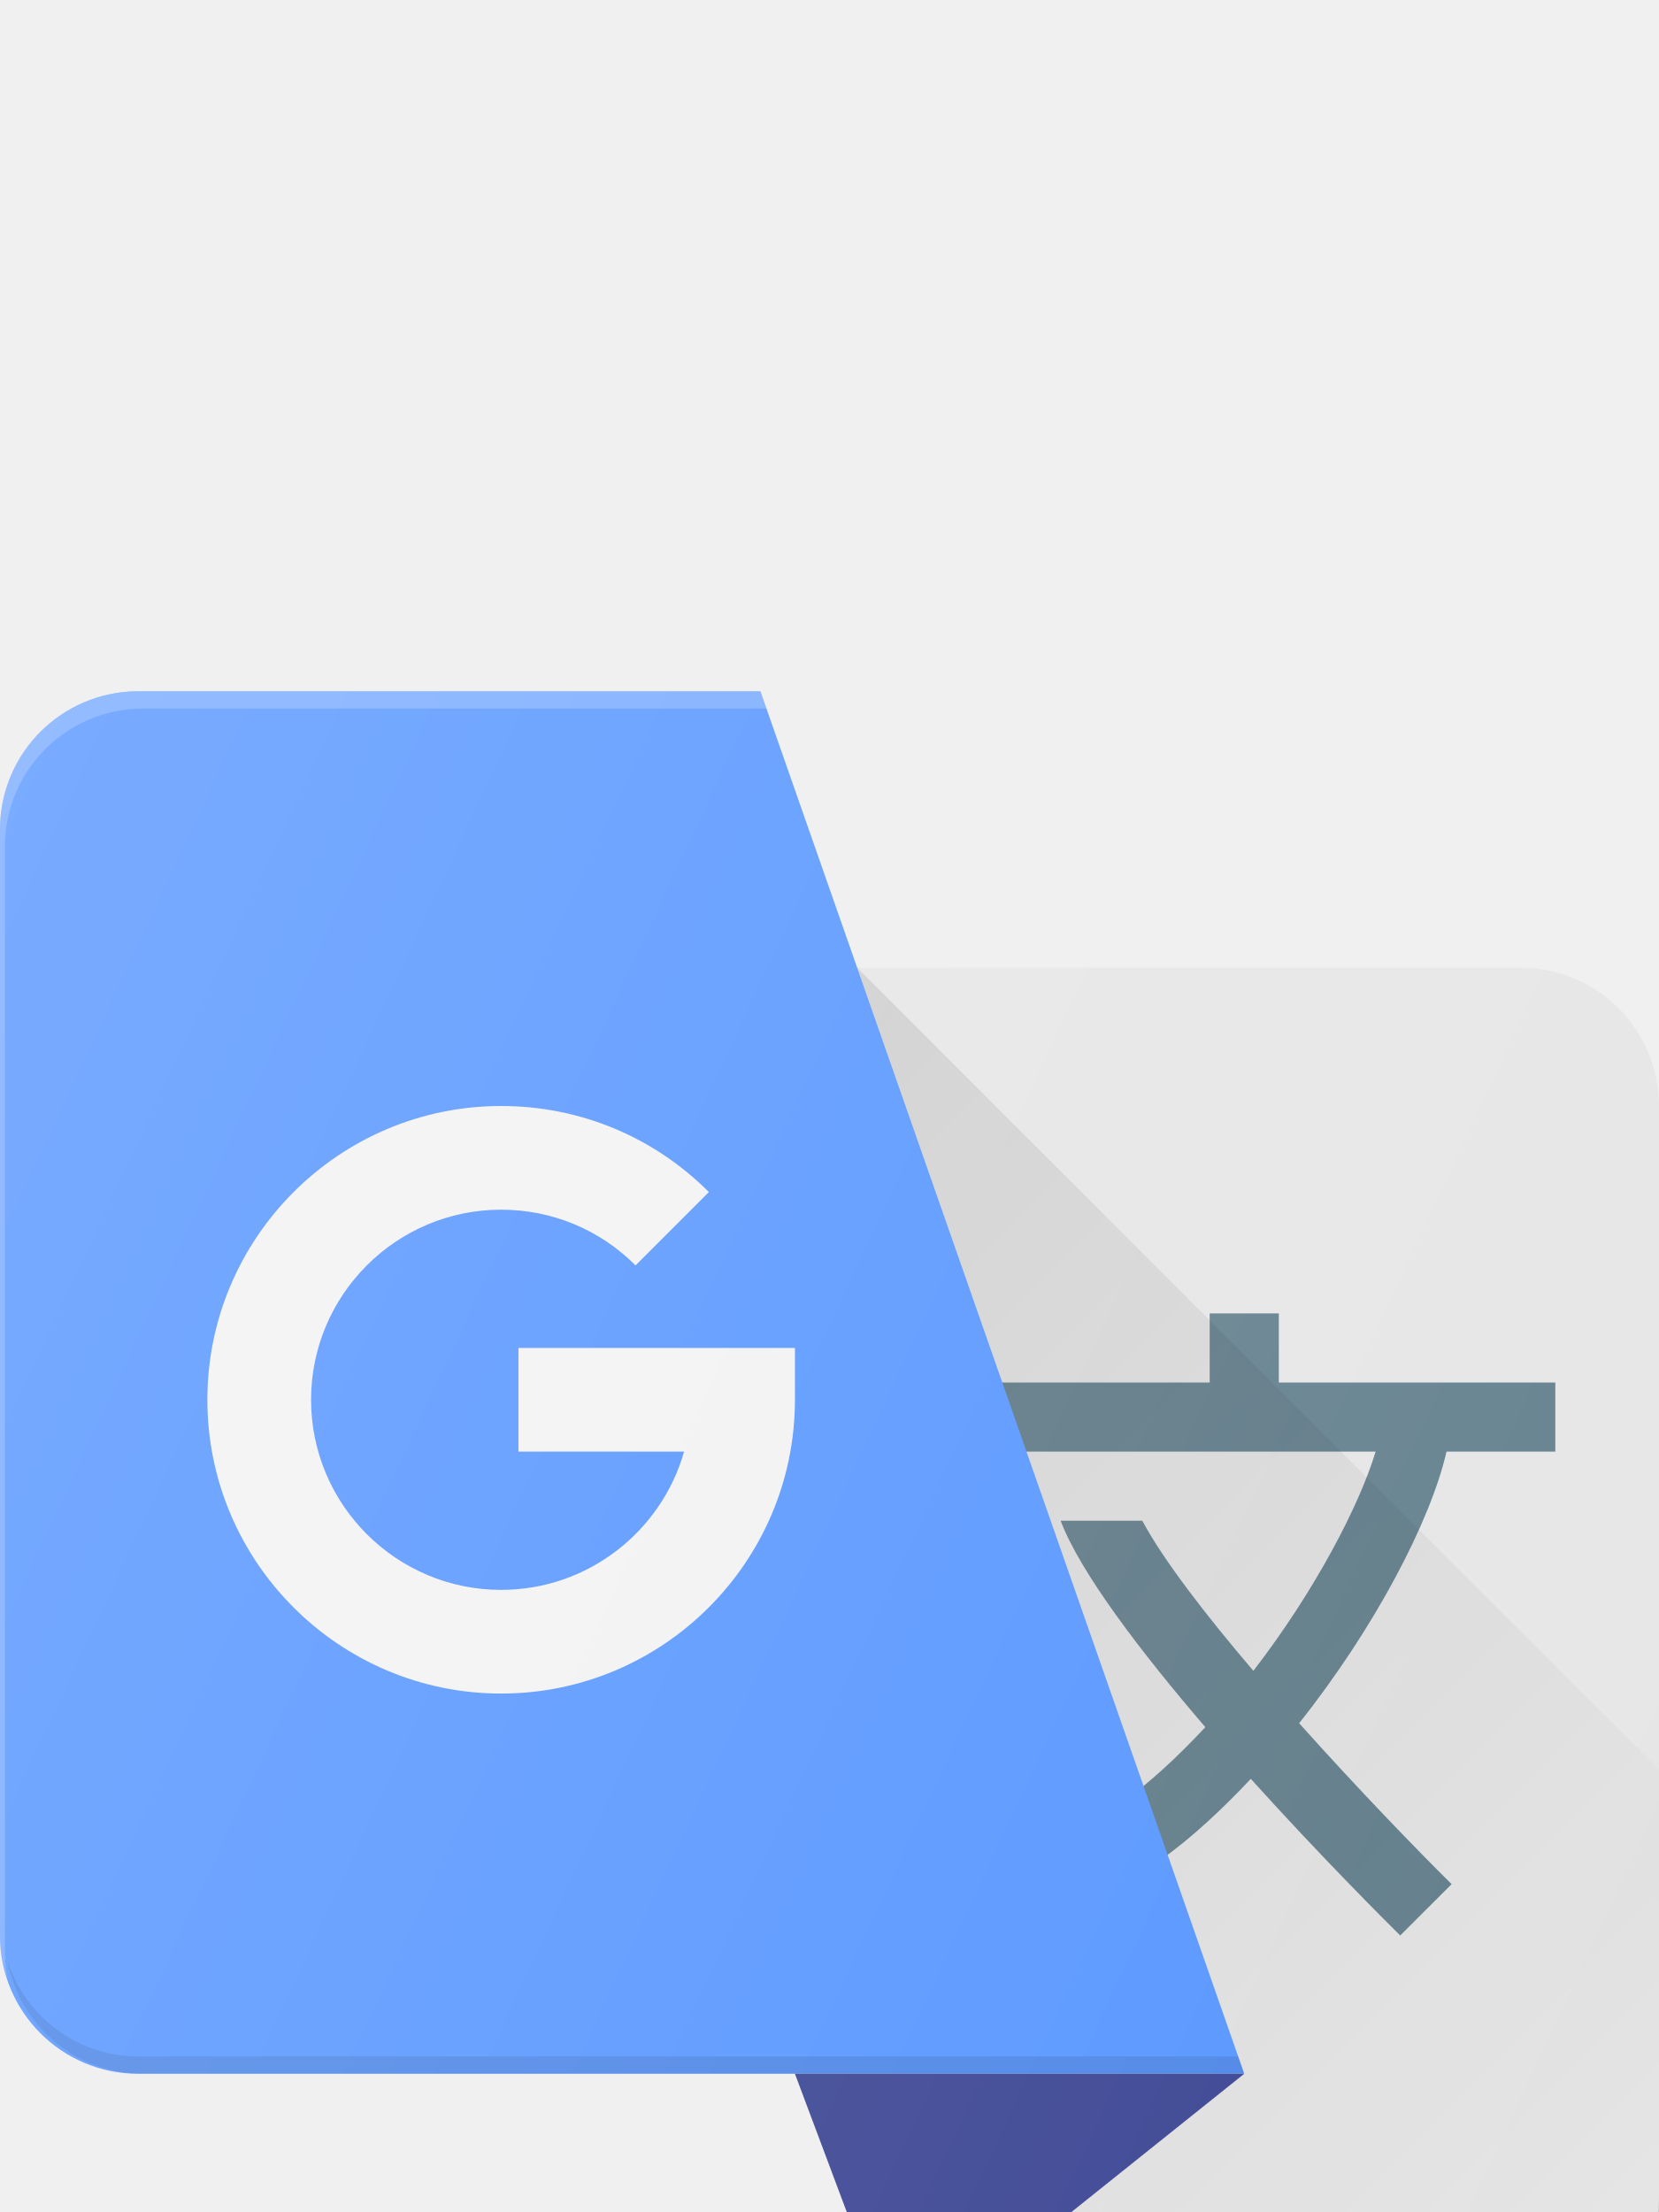
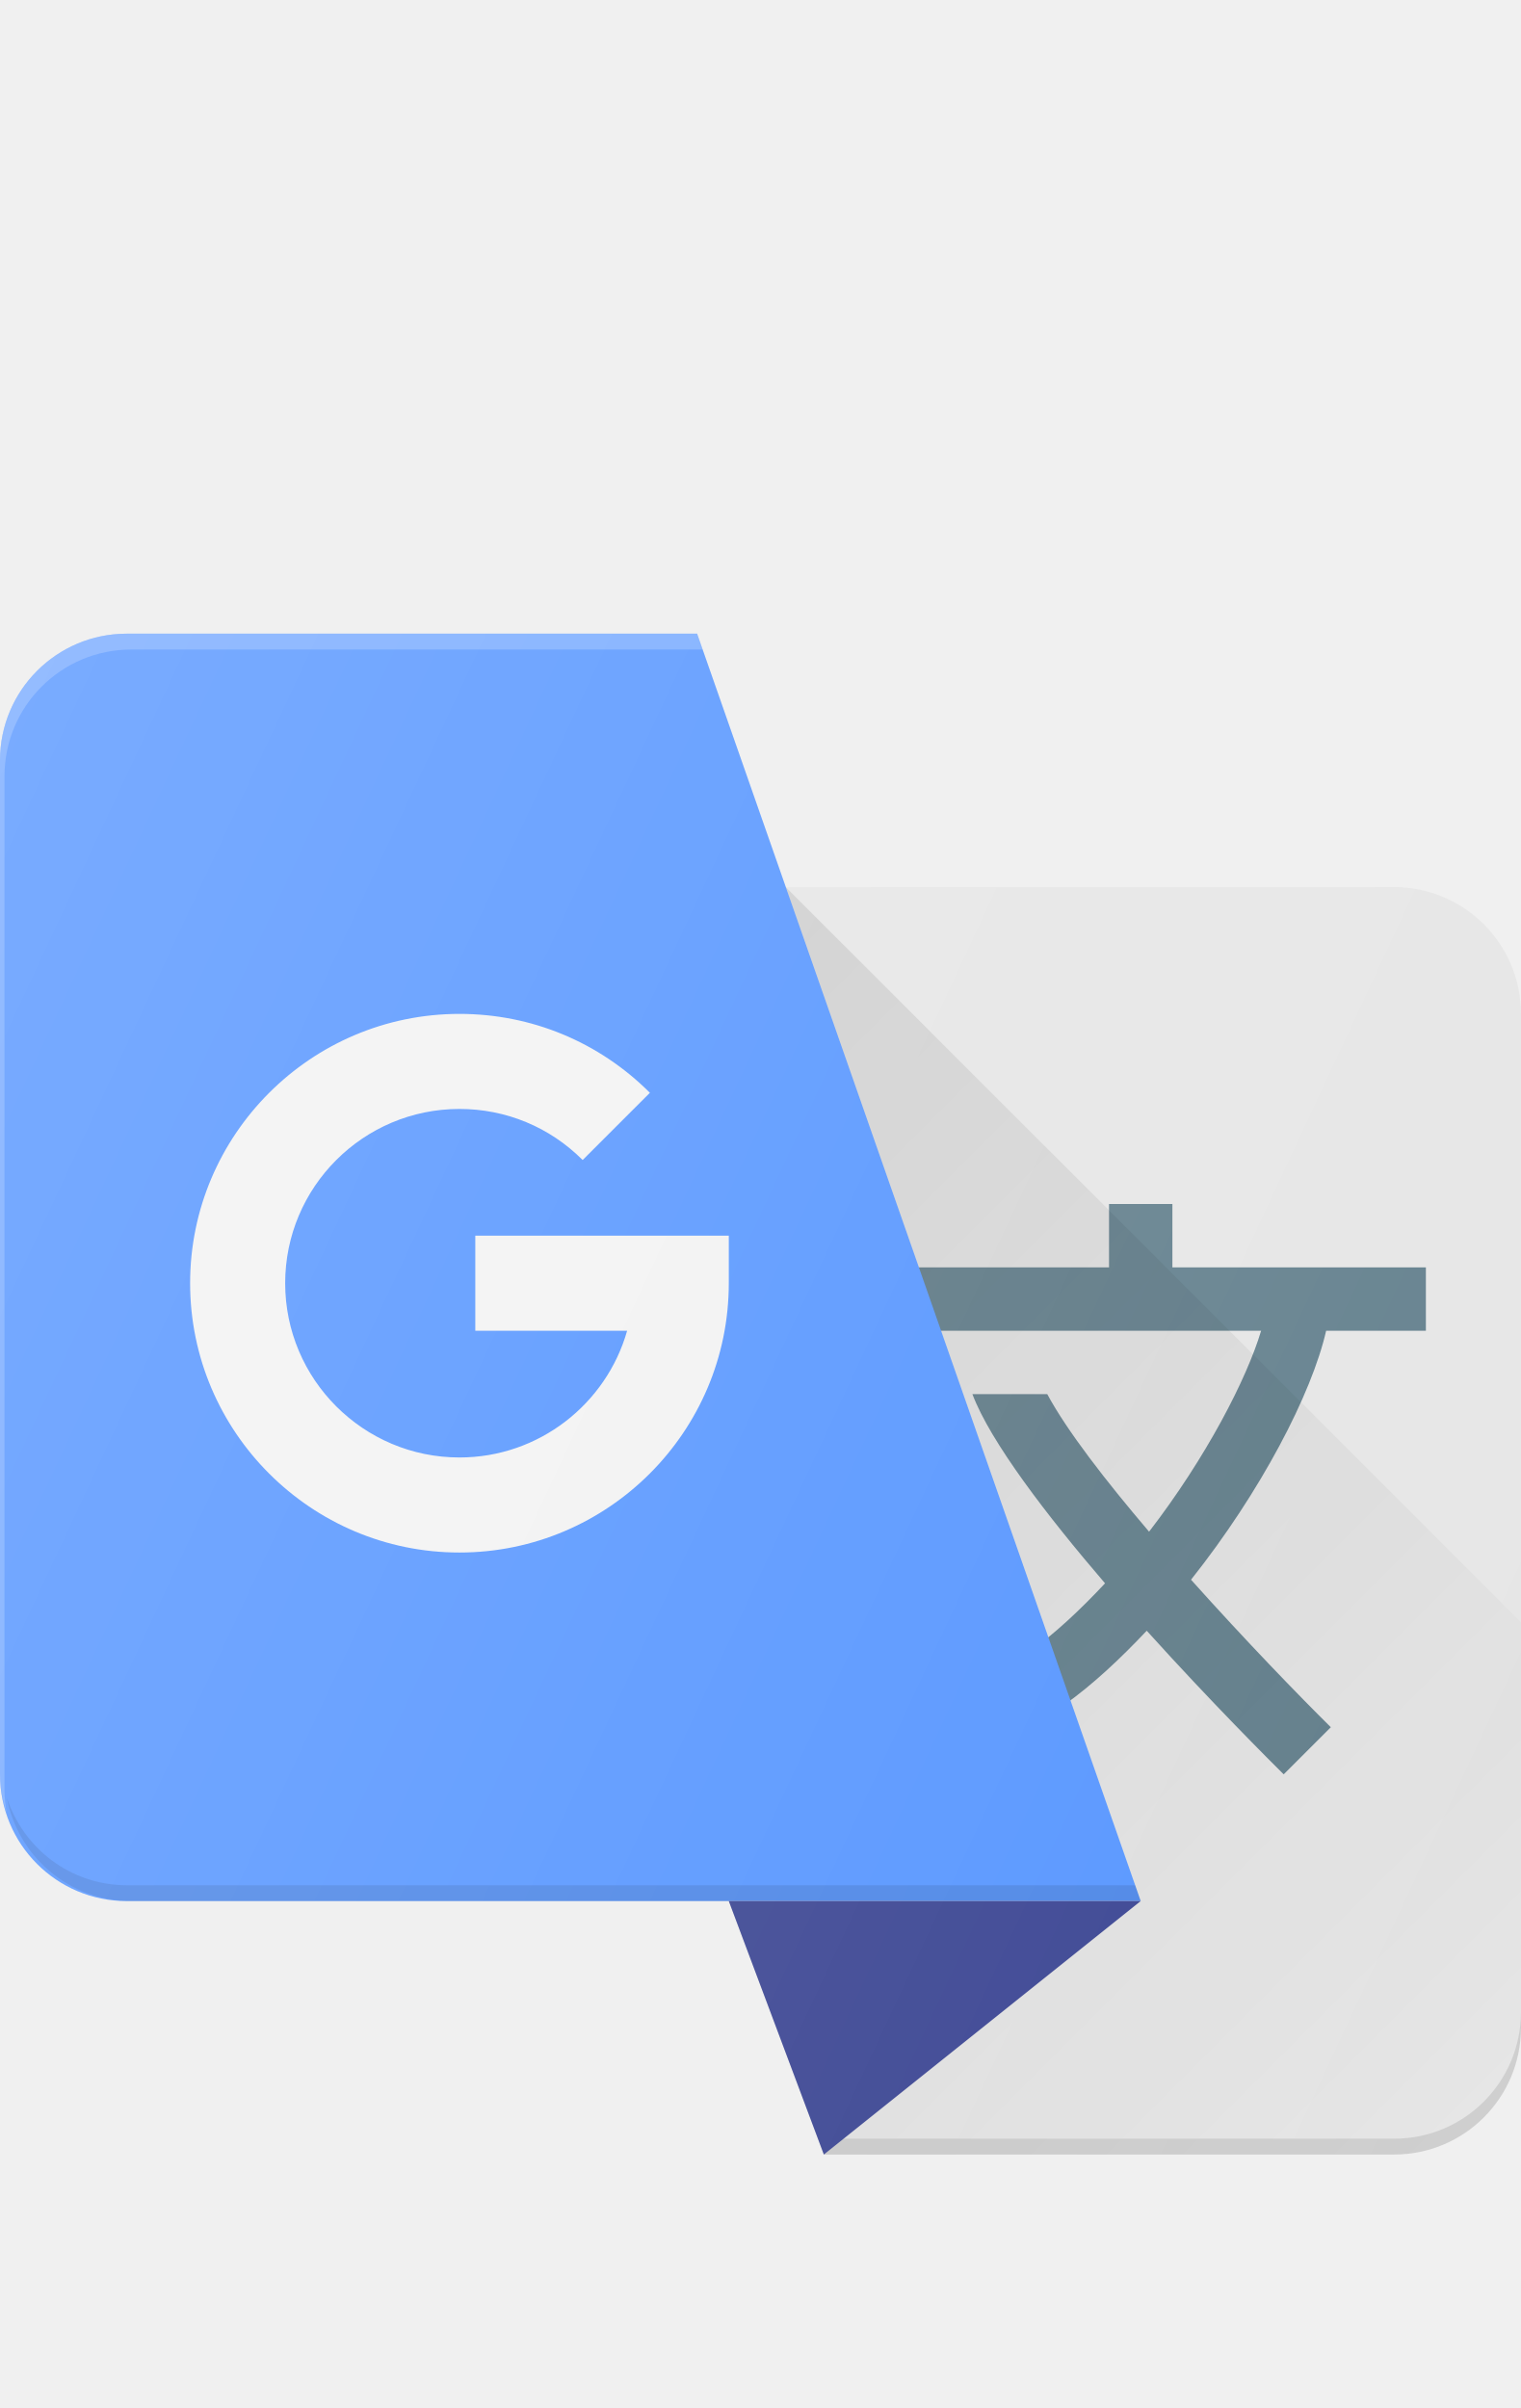
- <svg xmlns="http://www.w3.org/2000/svg" enable-background="new 0 0 24 24" id="Layer_1" version="1.1" viewBox="0 -10 24 32" xml:space="preserve">
+ <svg xmlns="http://www.w3.org/2000/svg" enable-background="new 0 0 24 24" id="Layer_1" version="1.1" viewBox="0 -10 24 38" xml:space="preserve">
  <g>
    <path d="M5.5,4H22c1.105,0,2,0.895,2,2v16c0,1.105-0.895,2-2,2h-9L5.5,4z" fill="#E6E6E6" />
    <path d="M14,11h5.9c-0.228,0.763-0.87,2.006-1.768,3.171   C17.446,13.366,16.835,12.577,16.525,12H15.344c0.284,0.754,1.177,1.919,2.093,2.986   c-0.383,0.409-0.789,0.795-1.227,1.106c-0.225,0.16-0.278,0.472-0.118,0.697   C16.19,16.927,16.344,17,16.5,17c0.1,0,0.201-0.03,0.289-0.092   c0.456-0.324,0.891-0.734,1.306-1.174C19.108,16.857,20.054,17.8,20.256,18   L21,17.257c-0.494-0.488-1.355-1.377-2.206-2.328   C19.889,13.55,20.699,11.998,20.926,11H22.5v-1h-4V9h-1v1H14V11z" fill="#64818E" />
    <path d="M11,0H2C0.895,0,0,0.895,0,2v16c0,1.105,0.895,2,2,2h16L11,0z" fill="#5796FF" />
    <path d="M13,24h9c1.105,0,2-0.895,2-2v-0.25c0,1.105-0.895,2-2,2h-9V24z" opacity="0.1" />
    <path d="M11,0H2C0.895,0,0,0.895,0,2v16c0,0.218,0.044,0.424,0.108,0.62   C0.085,18.5,0.071,18.377,0.071,18.25v-16c0-1.105,0.895-2,2-2h9.017L11,0z" fill="#FFFFFF" opacity="0.2" />
    <path d="M17.912,19.75H2c-0.887,0-1.63-0.581-1.892-1.38   C0.282,19.297,1.093,20,2.071,20H18L17.912,19.75z" opacity="0.1" />
    <path d="M7.25,14.5C4.907,14.5,3,12.593,3,10.25S4.907,6,7.25,6   c1.135,0,2.203,0.442,3.005,1.245L9.194,8.306C8.675,7.786,7.984,7.5,7.25,7.5   c-1.517,0-2.75,1.233-2.75,2.75S5.733,13,7.25,13c1.256,0,2.319-0.847,2.646-2H7.5V9.5h4v0.75   C11.5,12.593,9.593,14.5,7.25,14.5z" fill="#F2F2F2" />
    <polygon fill="#3C4693" points="18,20 13,24 11.5,20  " />
    <linearGradient gradientUnits="userSpaceOnUse" id="SVGID_1_" x1="7.55" x2="22.764" y1="8.85" y2="24.064">
      <stop offset="0" style="stop-color:#000000;stop-opacity:0.1" />
      <stop offset="1" style="stop-color:#000000;stop-opacity:0" />
    </linearGradient>
    <path d="M12.4,4v0L18,20l-5,4h9c1.105,0,2-0.895,2-2v-6.4L12.4,4z" fill="url(#SVGID_1_)" />
    <linearGradient gradientUnits="userSpaceOnUse" id="SVGID_2_" x1="-1.857" x2="25.857" y1="5.538" y2="18.462">
      <stop offset="0" style="stop-color:#FFFFFF;stop-opacity:0.2" />
      <stop offset="1" style="stop-color:#FFFFFF;stop-opacity:0" />
    </linearGradient>
    <path d="M22,4h-9.6L11,0H2C0.895,0,0,0.895,0,2v16c0,1.105,0.895,2,2,2h9.5l1.5,4h9   c1.105,0,2-0.895,2-2V6C24,4.895,23.105,4,22,4z" fill="url(#SVGID_2_)" />
  </g>
  <g />
  <g />
  <g />
  <g />
  <g />
  <g />
  <g />
  <g />
  <g />
  <g />
  <g />
  <g />
  <g />
  <g />
  <g />
</svg>
